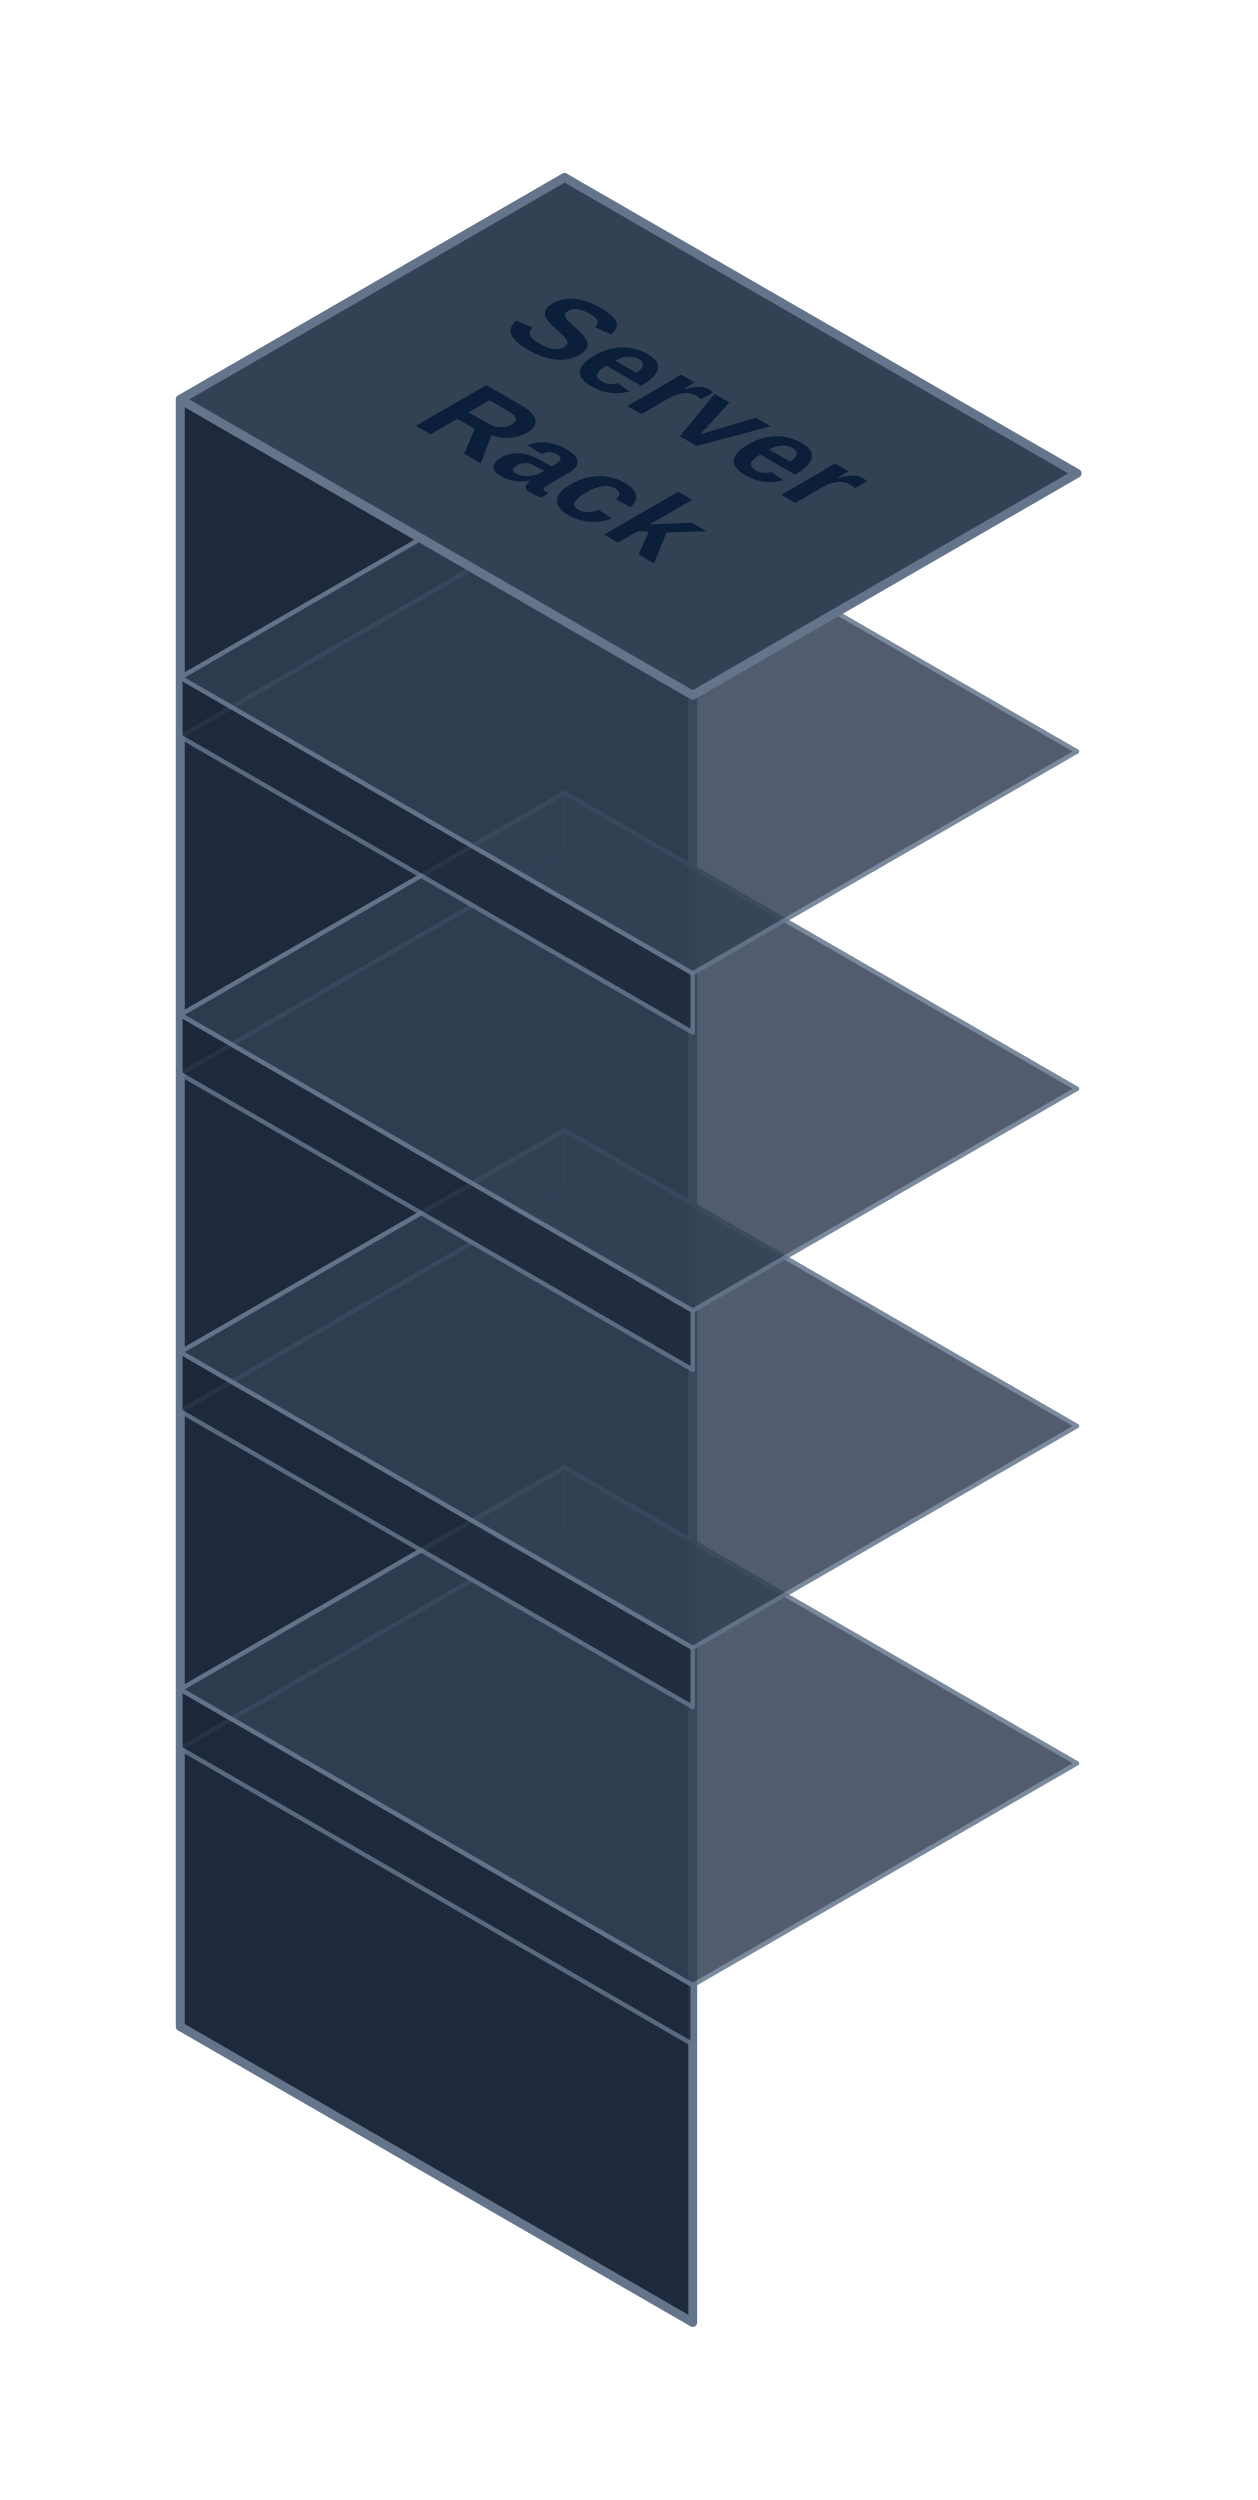
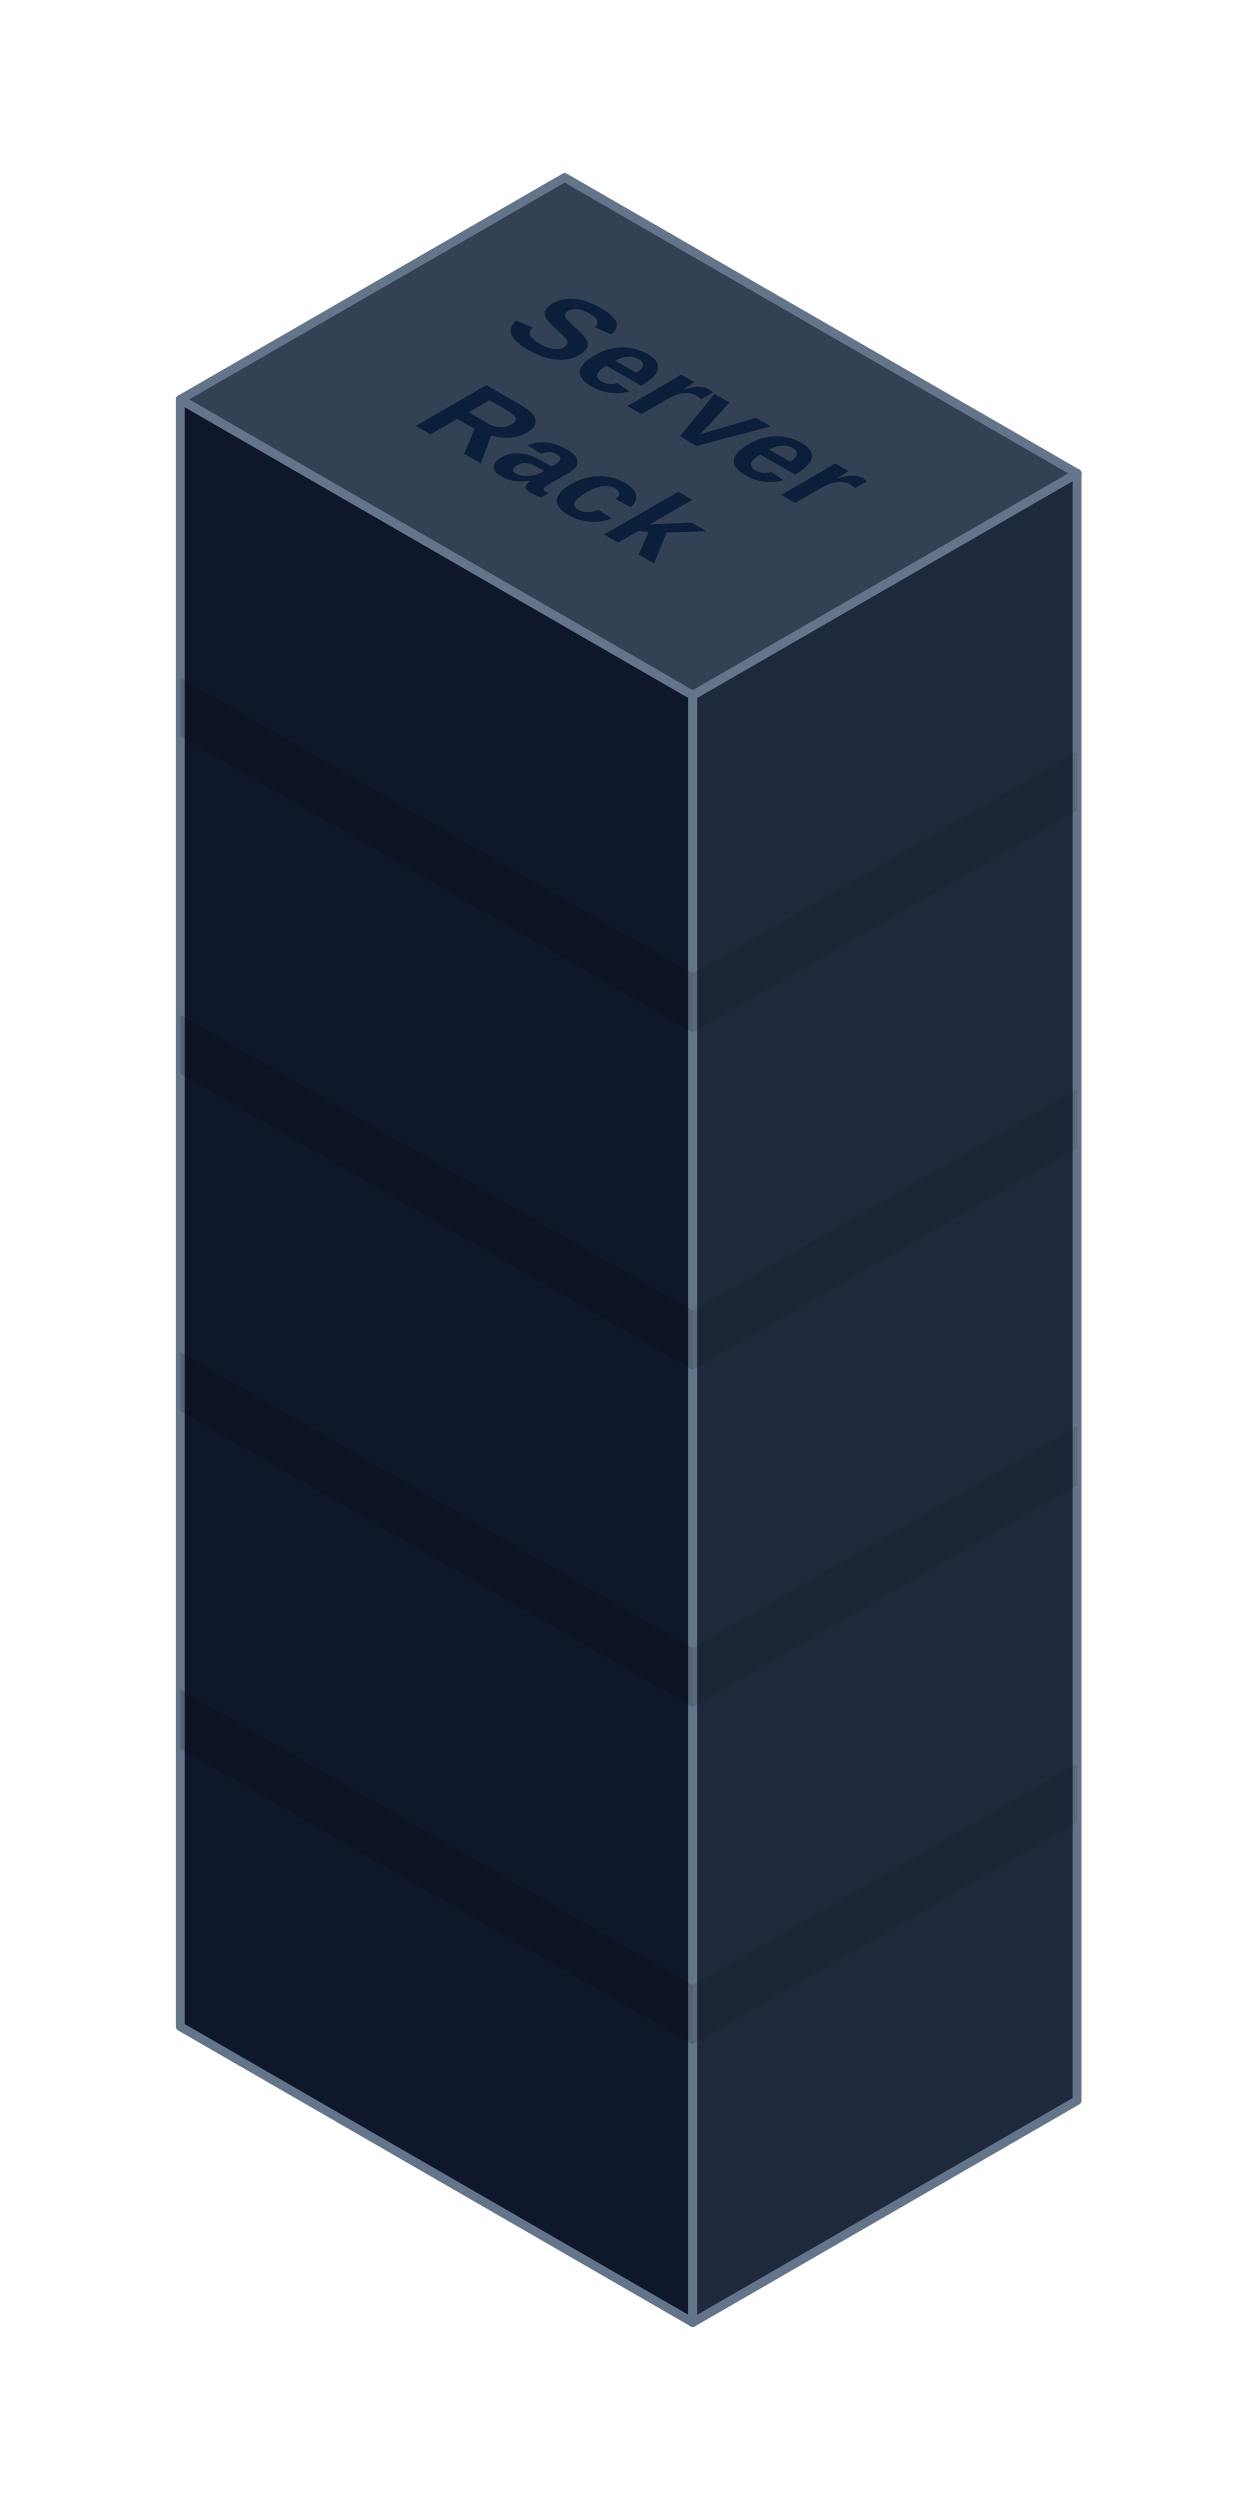
<svg xmlns="http://www.w3.org/2000/svg" viewBox="0 0 169.24 338.00" width="170" height="338">
  <g data-face="wrap">
-     <polygon data-face="left" points="24.00,274.00 24.00,54.00 75.96,24.00 75.96,244.00" fill="#0F172A" stroke="#64748B" stroke-width="1.20" stroke-linejoin="round" stroke-linecap="round" />
-     <polygon data-face="right" points="24.00,274.00 93.28,314.00 93.28,94.00 24.00,54.00" fill="#1E293B" stroke="#64748B" stroke-width="1.20" stroke-linejoin="round" stroke-linecap="round" />
-     <polygon data-face="slot-left-0" points="24.00,236.40 24.00,228.40 75.96,198.40 75.96,206.40" fill="#0F172A" stroke="#64748B" stroke-width="0.60" stroke-linejoin="round" stroke-linecap="round" opacity="0.850" />
-     <polygon data-face="slot-right-0" points="24.00,236.40 93.28,276.40 93.28,268.40 24.00,228.40" fill="#1E293B" stroke="#64748B" stroke-width="0.60" stroke-linejoin="round" stroke-linecap="round" opacity="0.850" />
-     <polygon data-face="slot-top-0" points="75.96,198.40 145.24,238.40 93.28,268.40 24.00,228.40" fill="#334155" stroke="#64748B" stroke-width="0.60" stroke-linejoin="round" stroke-linecap="round" opacity="0.850" />
-     <polygon data-face="slot-left-1" points="24.00,190.80 24.00,182.80 75.96,152.80 75.96,160.80" fill="#0F172A" stroke="#64748B" stroke-width="0.60" stroke-linejoin="round" stroke-linecap="round" opacity="0.850" />
-     <polygon data-face="slot-right-1" points="24.00,190.80 93.28,230.80 93.28,222.80 24.00,182.80" fill="#1E293B" stroke="#64748B" stroke-width="0.60" stroke-linejoin="round" stroke-linecap="round" opacity="0.850" />
-     <polygon data-face="slot-top-1" points="75.96,152.80 145.24,192.80 93.28,222.80 24.00,182.80" fill="#334155" stroke="#64748B" stroke-width="0.60" stroke-linejoin="round" stroke-linecap="round" opacity="0.850" />
-     <polygon data-face="slot-left-2" points="24.00,145.20 24.00,137.20 75.96,107.20 75.96,115.20" fill="#0F172A" stroke="#64748B" stroke-width="0.60" stroke-linejoin="round" stroke-linecap="round" opacity="0.850" />
-     <polygon data-face="slot-right-2" points="24.00,145.20 93.28,185.20 93.28,177.20 24.00,137.20" fill="#1E293B" stroke="#64748B" stroke-width="0.60" stroke-linejoin="round" stroke-linecap="round" opacity="0.850" />
-     <polygon data-face="slot-top-2" points="75.96,107.20 145.24,147.20 93.28,177.20 24.00,137.20" fill="#334155" stroke="#64748B" stroke-width="0.60" stroke-linejoin="round" stroke-linecap="round" opacity="0.850" />
-     <polygon data-face="slot-left-3" points="24.00,99.60 24.00,91.60 75.96,61.60 75.96,69.60" fill="#0F172A" stroke="#64748B" stroke-width="0.60" stroke-linejoin="round" stroke-linecap="round" opacity="0.850" />
-     <polygon data-face="slot-right-3" points="24.00,99.60 93.28,139.60 93.28,131.60 24.00,91.60" fill="#1E293B" stroke="#64748B" stroke-width="0.60" stroke-linejoin="round" stroke-linecap="round" opacity="0.850" />
-     <polygon data-face="slot-top-3" points="75.96,61.60 145.24,101.60 93.28,131.60 24.00,91.60" fill="#334155" stroke="#64748B" stroke-width="0.60" stroke-linejoin="round" stroke-linecap="round" opacity="0.850" />
+     <polygon data-face="left" points="24.00,274.00 93.28,314.00 93.28,94.00 24.00,54.00" fill="#0F172A" stroke="#64748B" stroke-width="1.20" stroke-linejoin="round" stroke-linecap="round" />
+     <polygon data-face="right" points="145.24,284.00 93.28,314.00 93.28,94.00 145.24,64.00" fill="#1E293B" stroke="#64748B" stroke-width="1.20" stroke-linejoin="round" stroke-linecap="round" />
+     <polygon data-face="slot-left-0" points="24.00,236.40 93.28,276.40 93.28,268.40 24.00,228.40" fill="#000000" stroke="none" opacity="0.160" />
+     <polygon data-face="slot-right-0" points="145.24,246.40 93.28,276.40 93.28,268.40 145.24,238.40" fill="#000000" stroke="none" opacity="0.100" />
+     <polygon data-face="slot-left-1" points="24.00,190.80 93.28,230.80 93.28,222.80 24.00,182.80" fill="#000000" stroke="none" opacity="0.160" />
+     <polygon data-face="slot-right-1" points="145.24,200.80 93.28,230.80 93.28,222.80 145.24,192.80" fill="#000000" stroke="none" opacity="0.100" />
+     <polygon data-face="slot-left-2" points="24.00,145.20 93.28,185.20 93.28,177.20 24.00,137.20" fill="#000000" stroke="none" opacity="0.160" />
+     <polygon data-face="slot-right-2" points="145.24,155.20 93.28,185.20 93.28,177.20 145.24,147.20" fill="#000000" stroke="none" opacity="0.100" />
+     <polygon data-face="slot-left-3" points="24.00,99.60 93.28,139.60 93.28,131.60 24.00,91.60" fill="#000000" stroke="none" opacity="0.160" />
+     <polygon data-face="slot-right-3" points="145.24,109.60 93.28,139.60 93.28,131.60 145.24,101.60" fill="#000000" stroke="none" opacity="0.100" />
    <polygon data-face="top" points="75.96,24.00 145.24,64.00 93.28,94.00 24.00,54.00" fill="#334155" stroke="#64748B" stroke-width="1.20" stroke-linejoin="round" stroke-linecap="round" />
    <g data-face="top-content" transform="matrix(0.866 0.5 -0.866 0.5 75.96 24.00)">
      <text x="40.00" y="20.40" dy=".35em" font-family="Helvetica Neue, Arial, sans-serif" font-size="16.00" font-weight="600" fill="#0B1F3A" text-anchor="middle">Server</text>
      <text x="40.00" y="39.60" dy=".35em" font-family="Helvetica Neue, Arial, sans-serif" font-size="16.00" font-weight="600" fill="#0B1F3A" text-anchor="middle">Rack</text>
    </g>
  </g>
</svg>
